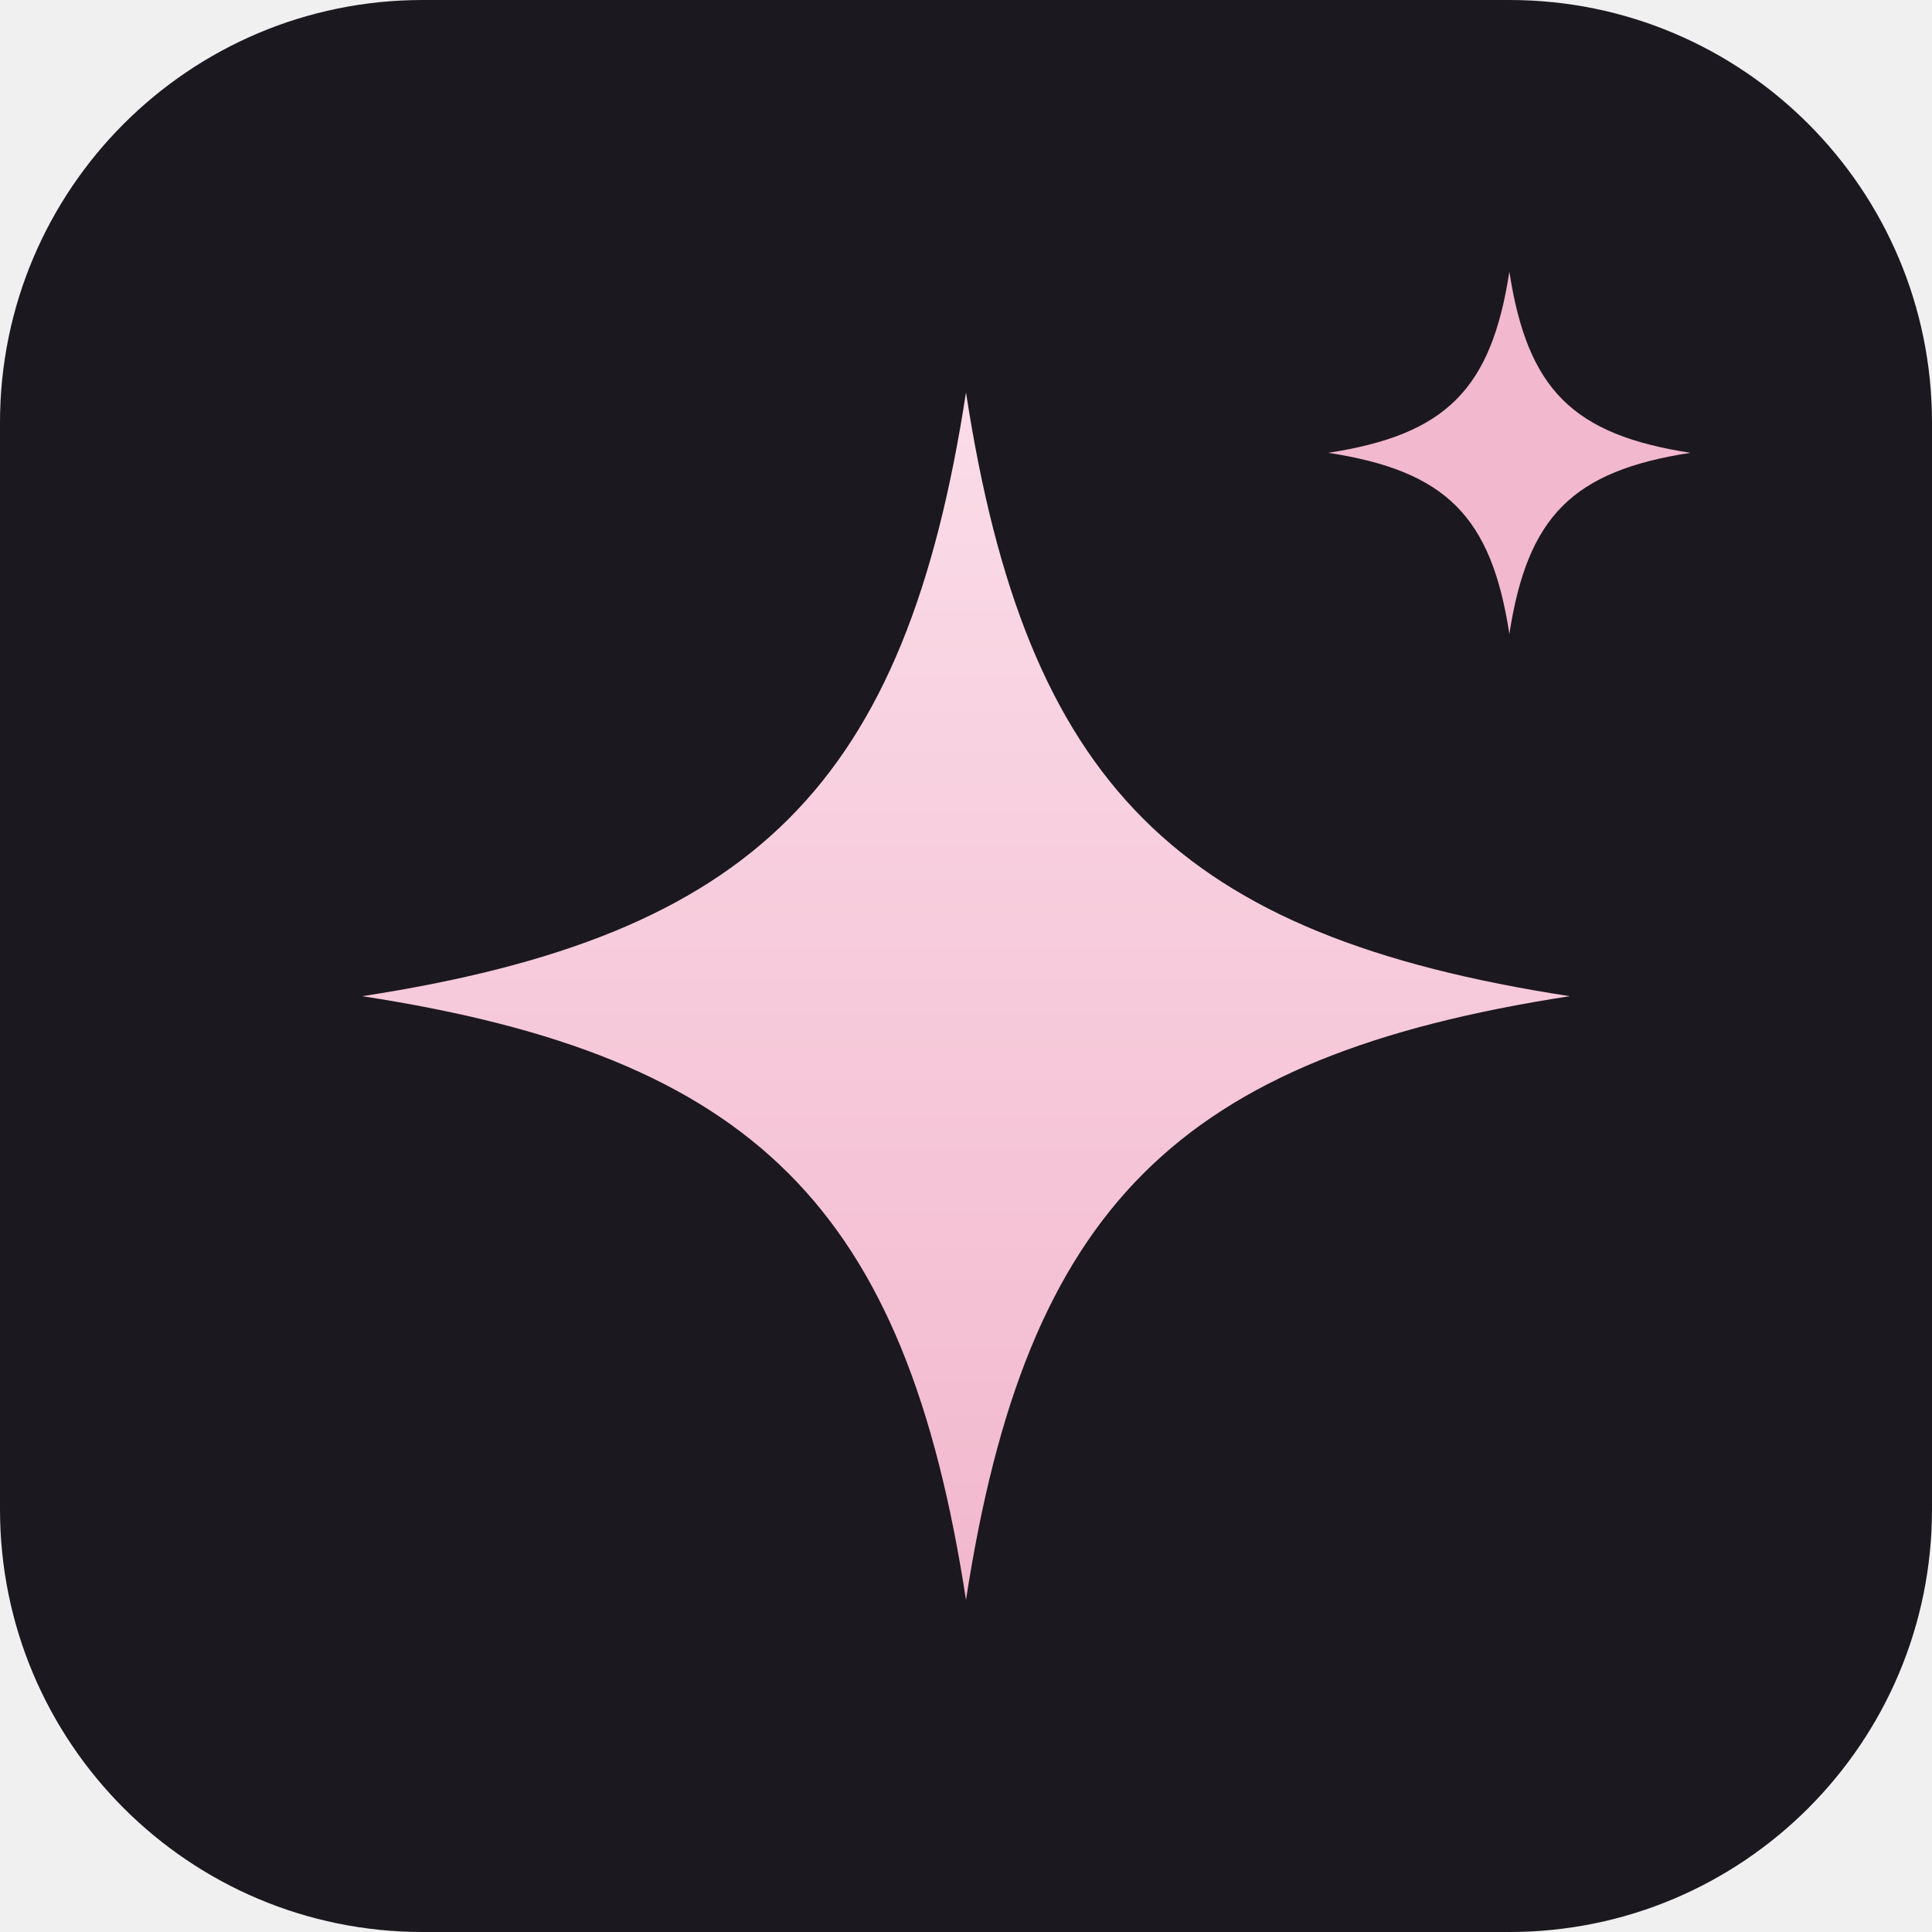
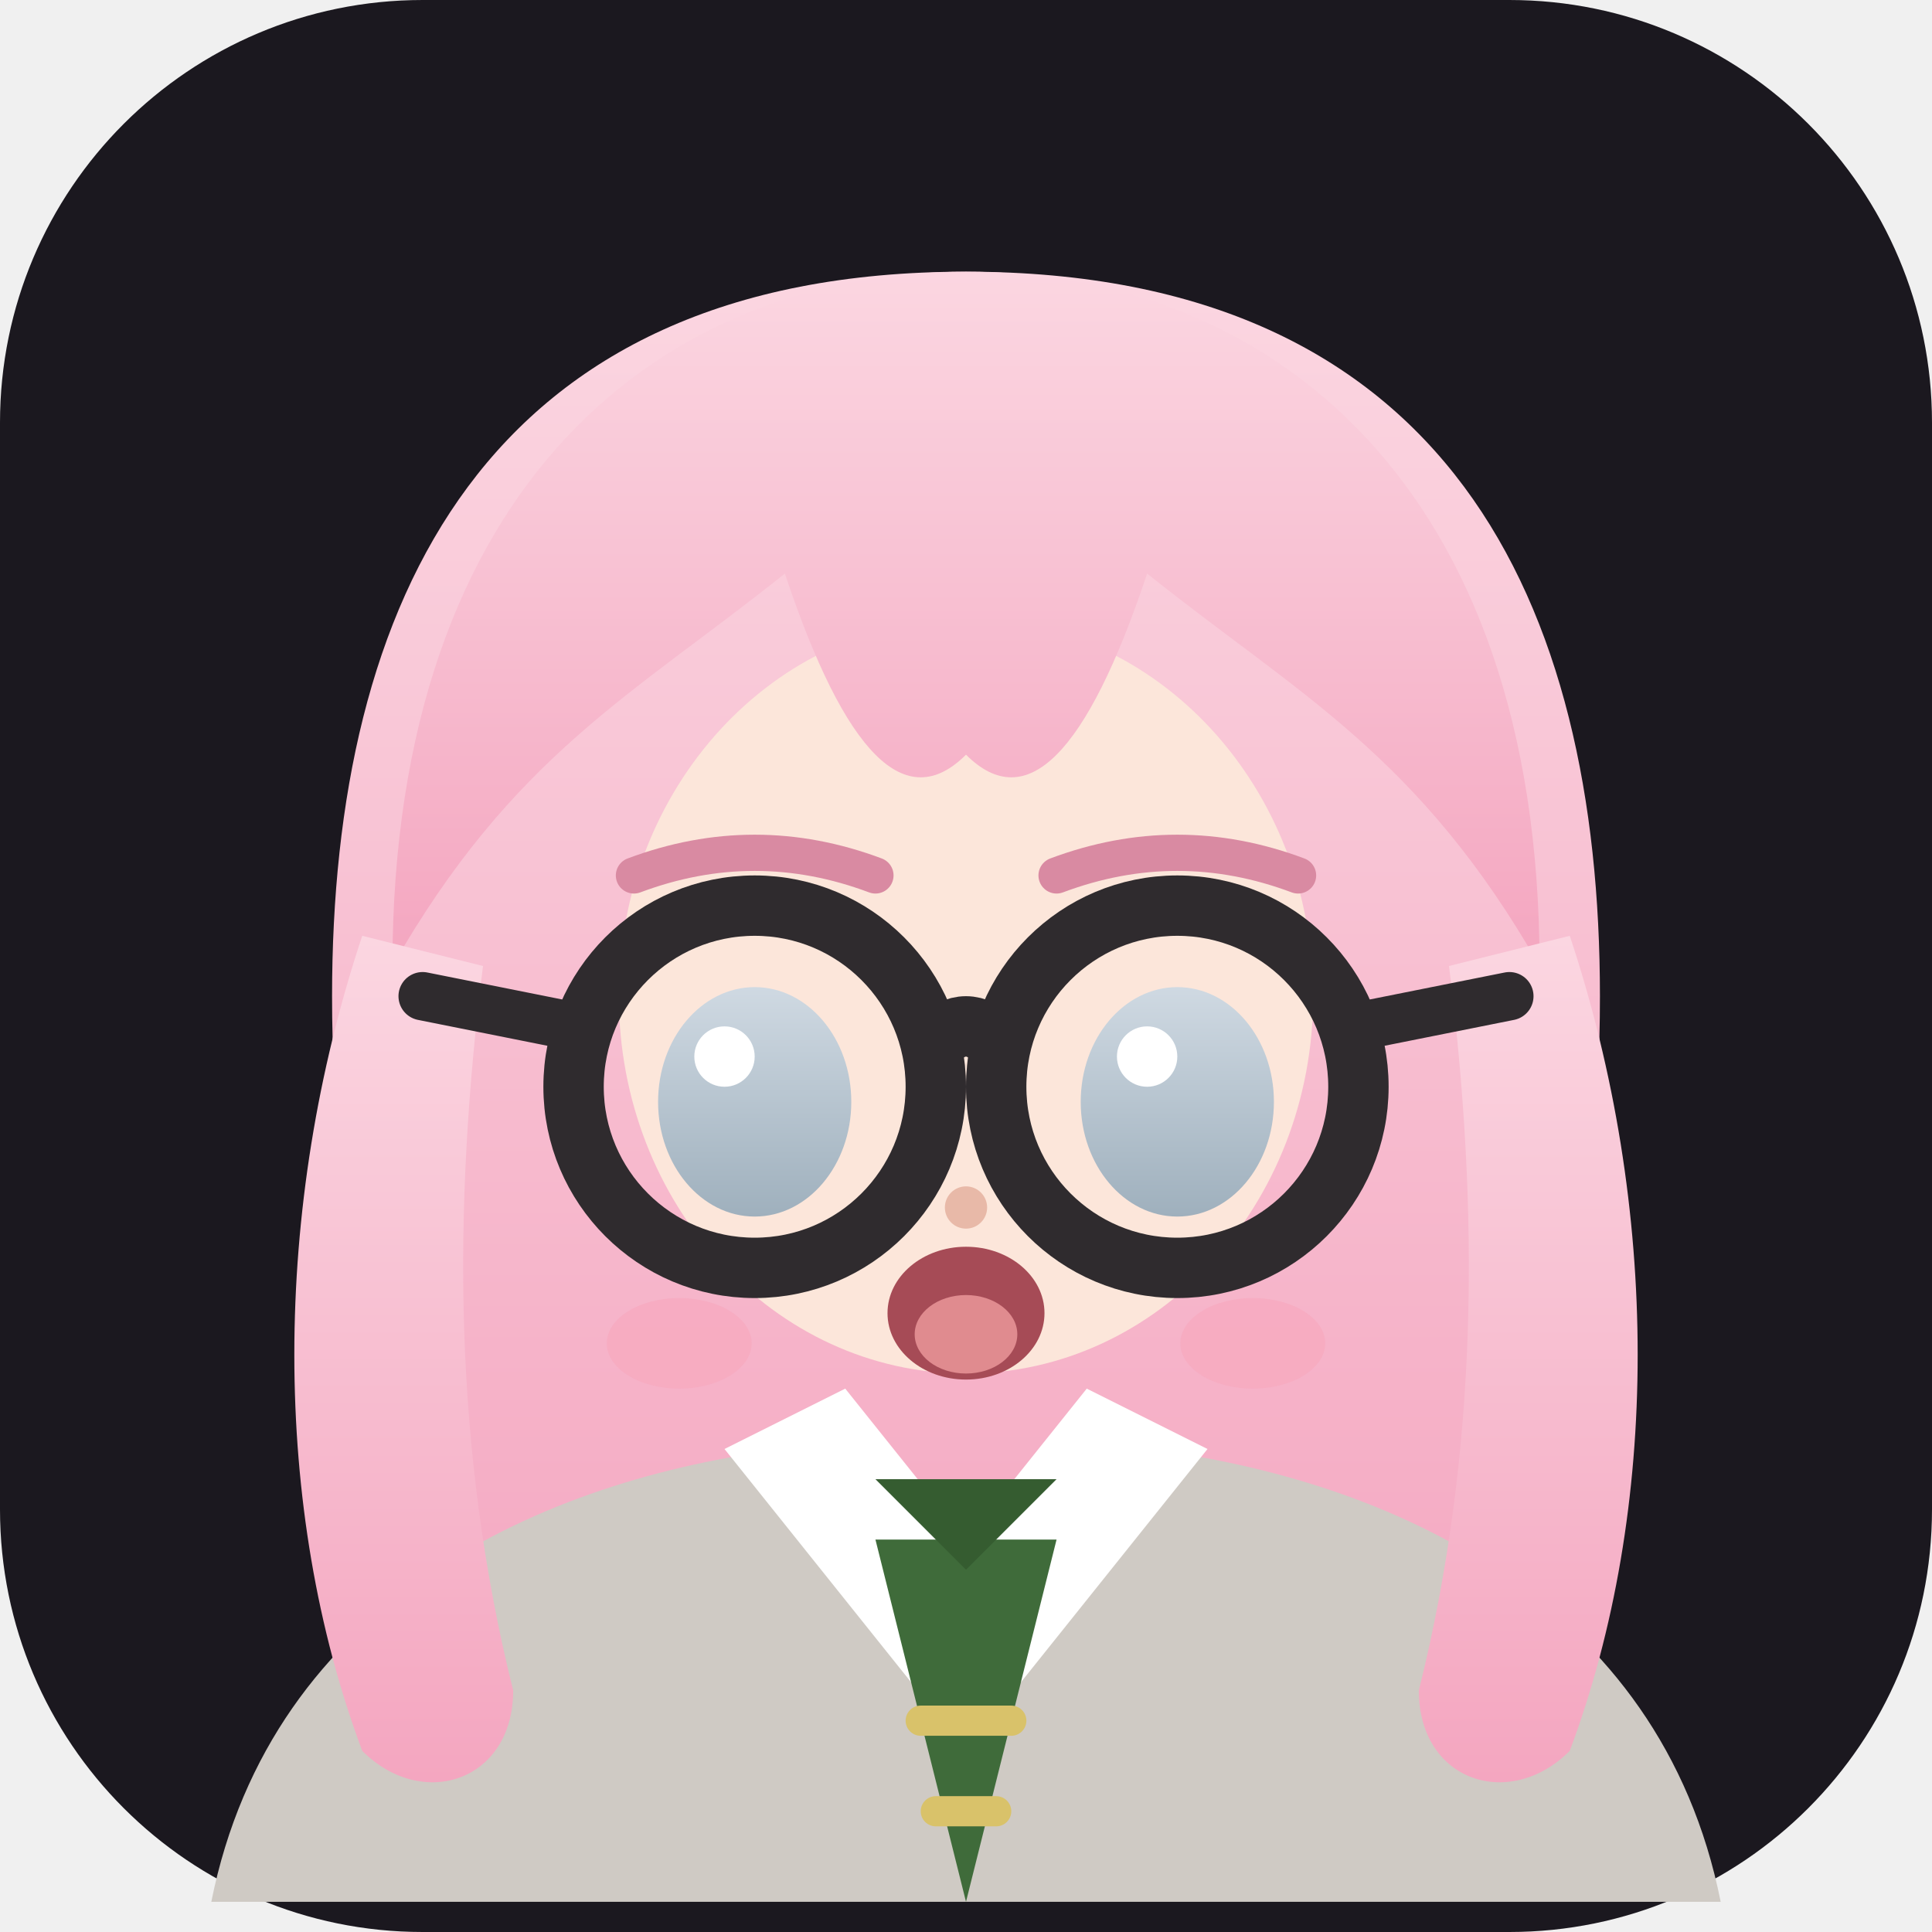
- <svg xmlns="http://www.w3.org/2000/svg" viewBox="0 0 64 64" role="img" aria-label="碧星">
+ <svg xmlns="http://www.w3.org/2000/svg" viewBox="0 0 64 64" role="img" aria-label="千早愛音">
  <defs>
-     <linearGradient id="star" x1="0" y1="0" x2="0" y2="1">
-       <stop offset="0%" stop-color="#fbdce8" />
-       <stop offset="100%" stop-color="#f2b8cd" />
+     <linearGradient id="hair" x1="0" y1="0" x2="0" y2="1">
+       <stop offset="0%" stop-color="#fbd6e1" />
+       <stop offset="100%" stop-color="#f4a6c0" />
+     </linearGradient>
+     <linearGradient id="eye" x1="0" y1="0" x2="0" y2="1">
+       <stop offset="0%" stop-color="#cfd9e2" />
+       <stop offset="100%" stop-color="#9fb0bd" />
    </linearGradient>
  </defs>
  <rect width="64" height="64" rx="14" fill="#1b181f" />
-   <path d="M32 13 C34 26 39 31 52 33 C39 35 34 40 32 53 C30 40 25 35 12 33 C25 31 30 26 32 13 Z" fill="url(#star)" />
-   <path d="M50 9 C50.6 12.9 52.1 14.4 56 15 C52.1 15.6 50.6 17.1 50 21 C49.4 17.1 47.9 15.6 44 15 C47.9 14.4 49.4 12.9 50 9 Z" fill="#f2b8cd" />
+   <path d="M32 9 C16 9 11 20 11 33 C11 48 17 58 32 58 C47 58 53 48 53 33 C53 20 48 9 32 9 Z" fill="url(#hair)" />
+   <ellipse cx="32" cy="33" rx="11.5" ry="12.5" fill="#fce6da" />
+   <path d="M13 32 C13 16 22 9 32 9 C42 9 51 16 51 32 C47 25 43 23 38 19 C36 25 34 27 32 25 C30 27 28 25 26 19 C21 23 17 25 13 32 Z" fill="url(#hair)" />
+   <path d="M7 63 C9 53 18 49 26 48 L32 56 L38 48 C46 49 55 53 57 63 Z" fill="#cfcac4" />
+   <path d="M24 48 L32 58 L40 48 L36 46 L32 51 L28 46 Z" fill="#ffffff" />
+   <path d="M29 51 L35 51 L32 63 Z" fill="#3f6b3a" />
+   <path d="M30.5 57 L33.5 57 M31 60 L33 60" stroke="#d9c26a" stroke-width="1" stroke-linecap="round" />
+   <path d="M29 49 L35 49 L32 52 Z" fill="#355c30" />
+   <path d="M12 31 C9 40 9 50 12 58 C14 60 17 59 17 56 C15 48 15 40 16 32 Z" fill="url(#hair)" />
+   <path d="M52 31 C55 40 55 50 52 58 C50 60 47 59 47 56 C49 48 49 40 48 32 Z" fill="url(#hair)" />
+   <path d="M21 29 Q25 27.5 29 29" stroke="#d98aa2" stroke-width="1.2" fill="none" stroke-linecap="round" />
+   <path d="M35 29 Q39 27.5 43 29" stroke="#d98aa2" stroke-width="1.2" fill="none" stroke-linecap="round" />
+   <ellipse cx="25" cy="36.5" rx="3.2" ry="3.8" fill="url(#eye)" />
+   <ellipse cx="39" cy="36.5" rx="3.2" ry="3.8" fill="url(#eye)" />
+   <circle cx="24" cy="35" r="1" fill="#ffffff" />
+   <circle cx="38" cy="35" r="1" fill="#ffffff" />
+   <circle cx="25" cy="36" r="6" fill="none" stroke="#2f2b2e" stroke-width="2" />
+   <circle cx="39" cy="36" r="6" fill="none" stroke="#2f2b2e" stroke-width="2" />
+   <path d="M31 34.5 Q32 33.5 33 34.5" stroke="#2f2b2e" stroke-width="2" fill="none" stroke-linecap="round" />
+   <path d="M19 34 L14 33 M45 34 L50 33" stroke="#2f2b2e" stroke-width="1.6" stroke-linecap="round" />
+   <ellipse cx="22.5" cy="44.5" rx="2.4" ry="1.5" fill="#f7a9bf" opacity="0.75" />
+   <ellipse cx="41.5" cy="44.5" rx="2.4" ry="1.5" fill="#f7a9bf" opacity="0.75" />
+   <circle cx="32" cy="40" r="0.7" fill="#e8b9a8" />
+   <ellipse cx="32" cy="43.5" rx="2.6" ry="2.2" fill="#a64b56" />
+   <ellipse cx="32" cy="44.2" rx="1.7" ry="1.3" fill="#e08b8f" />
</svg>
